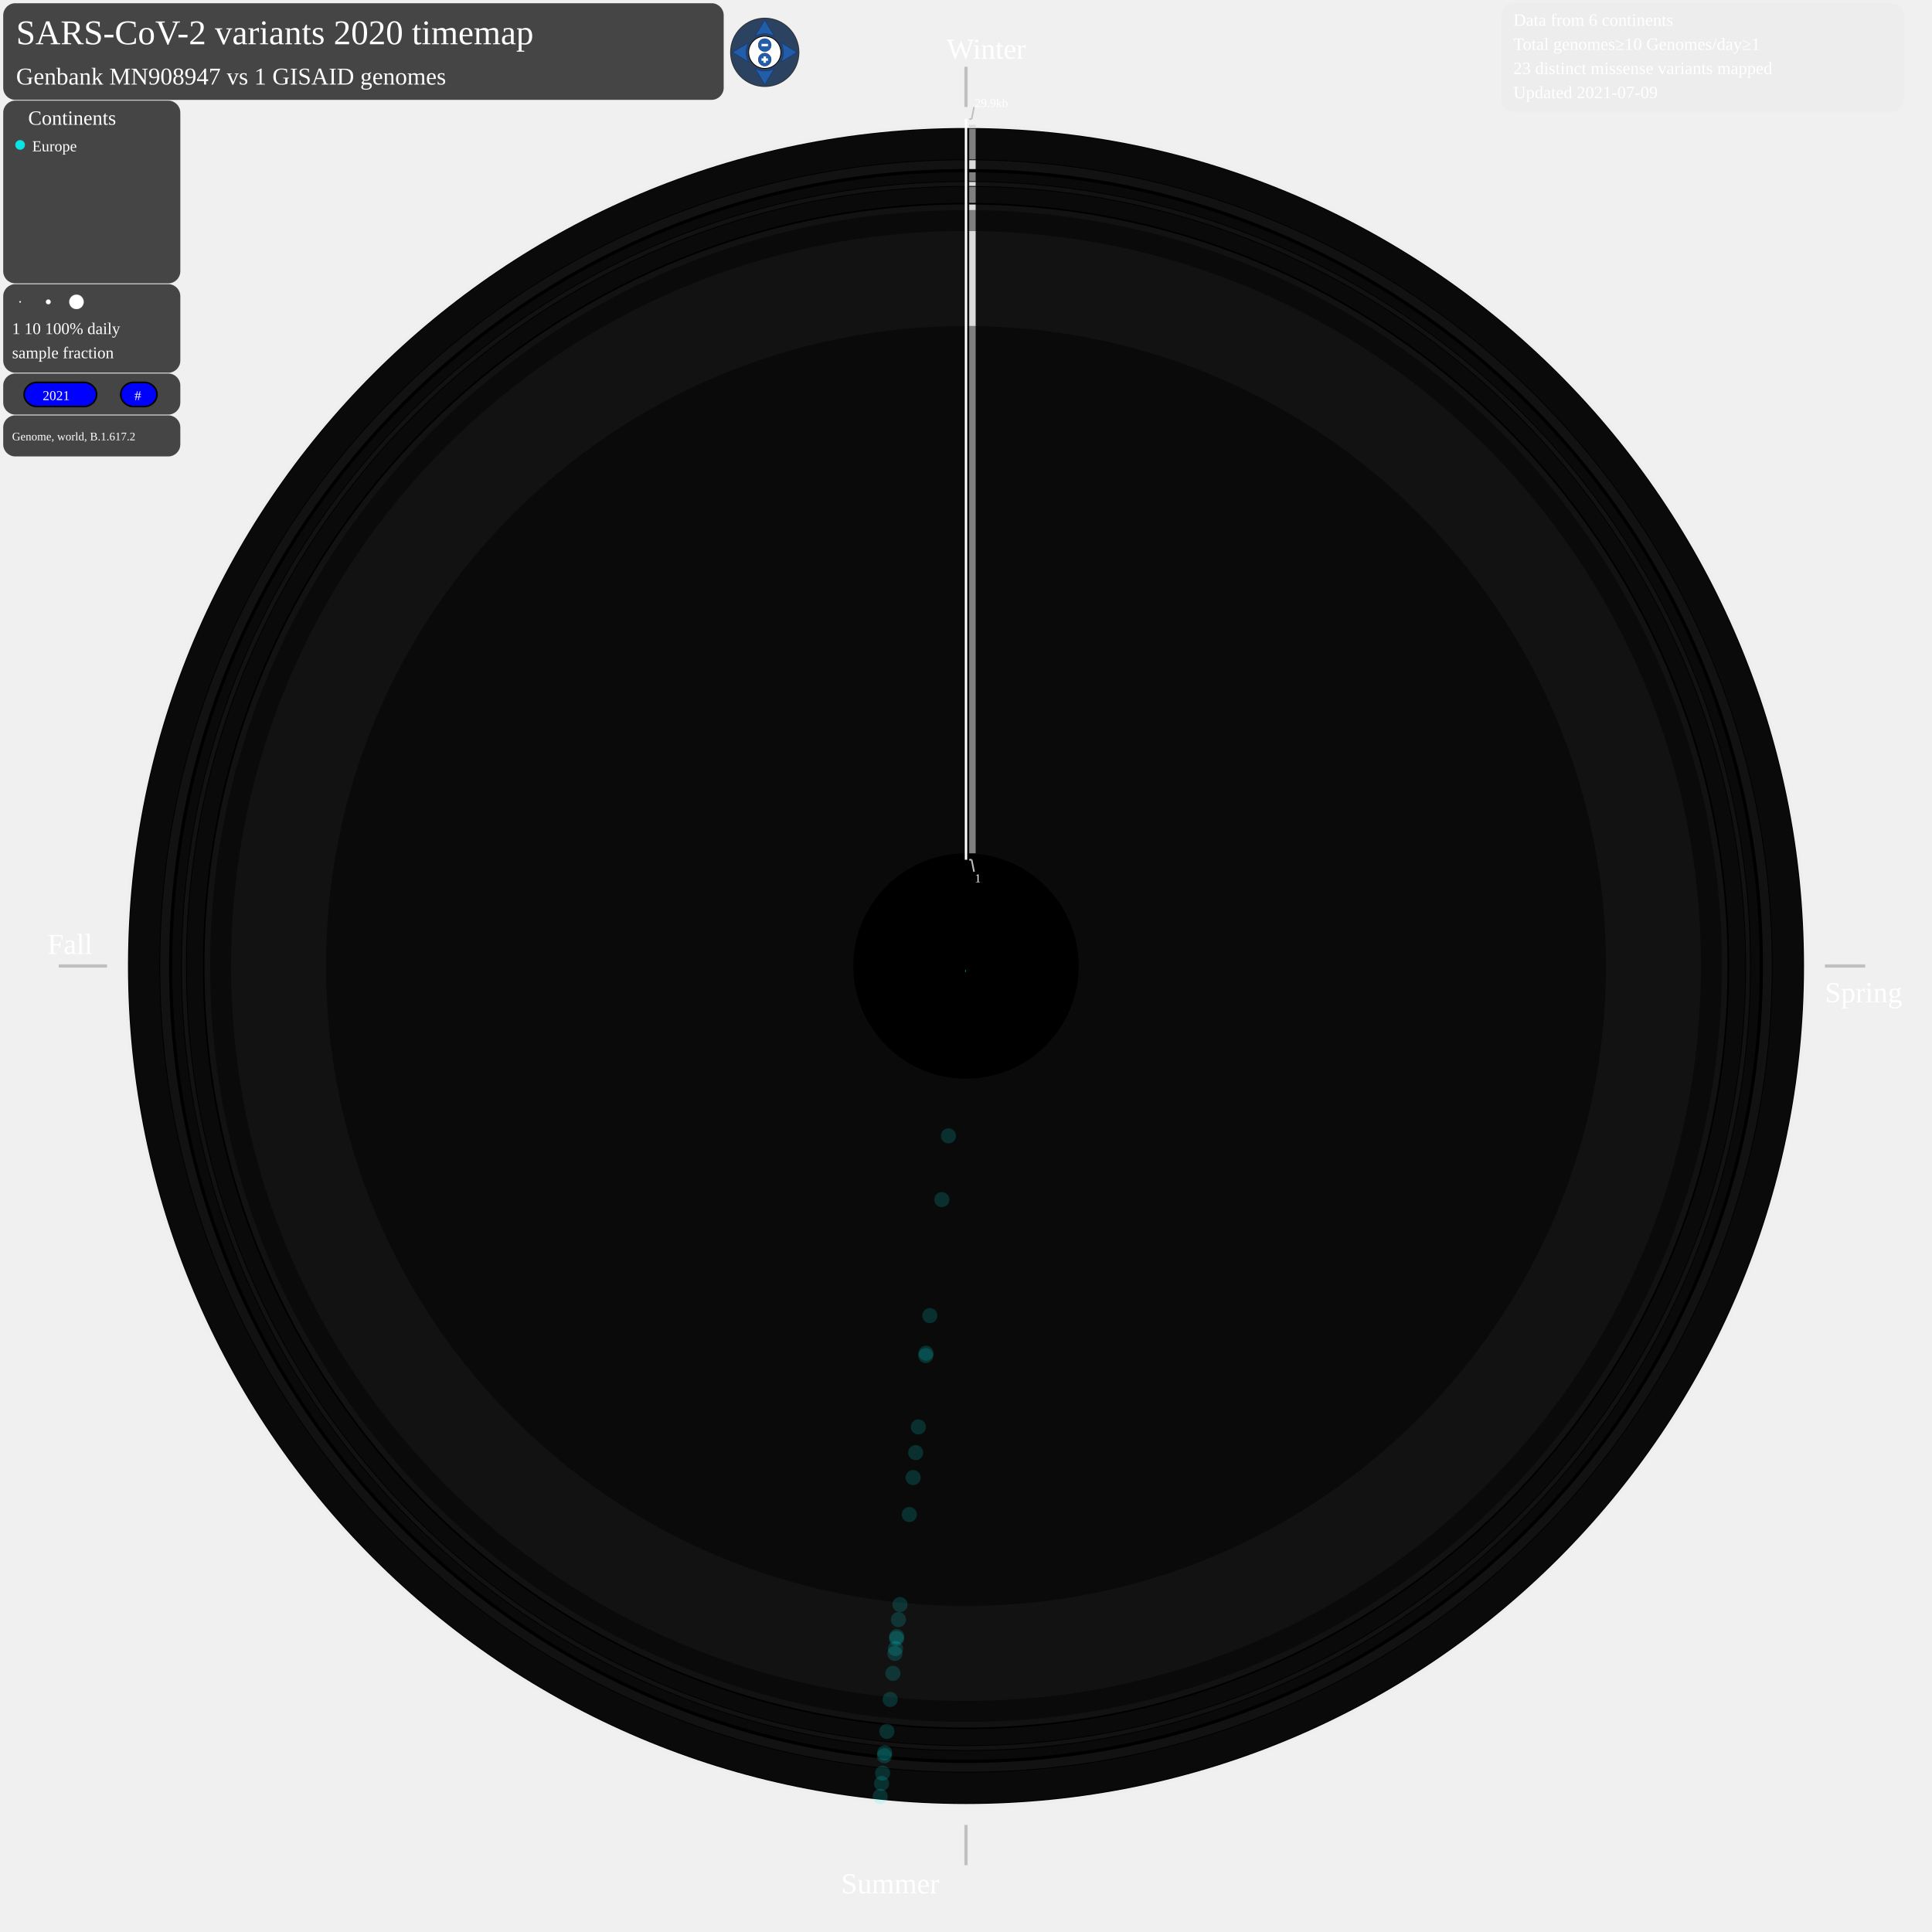
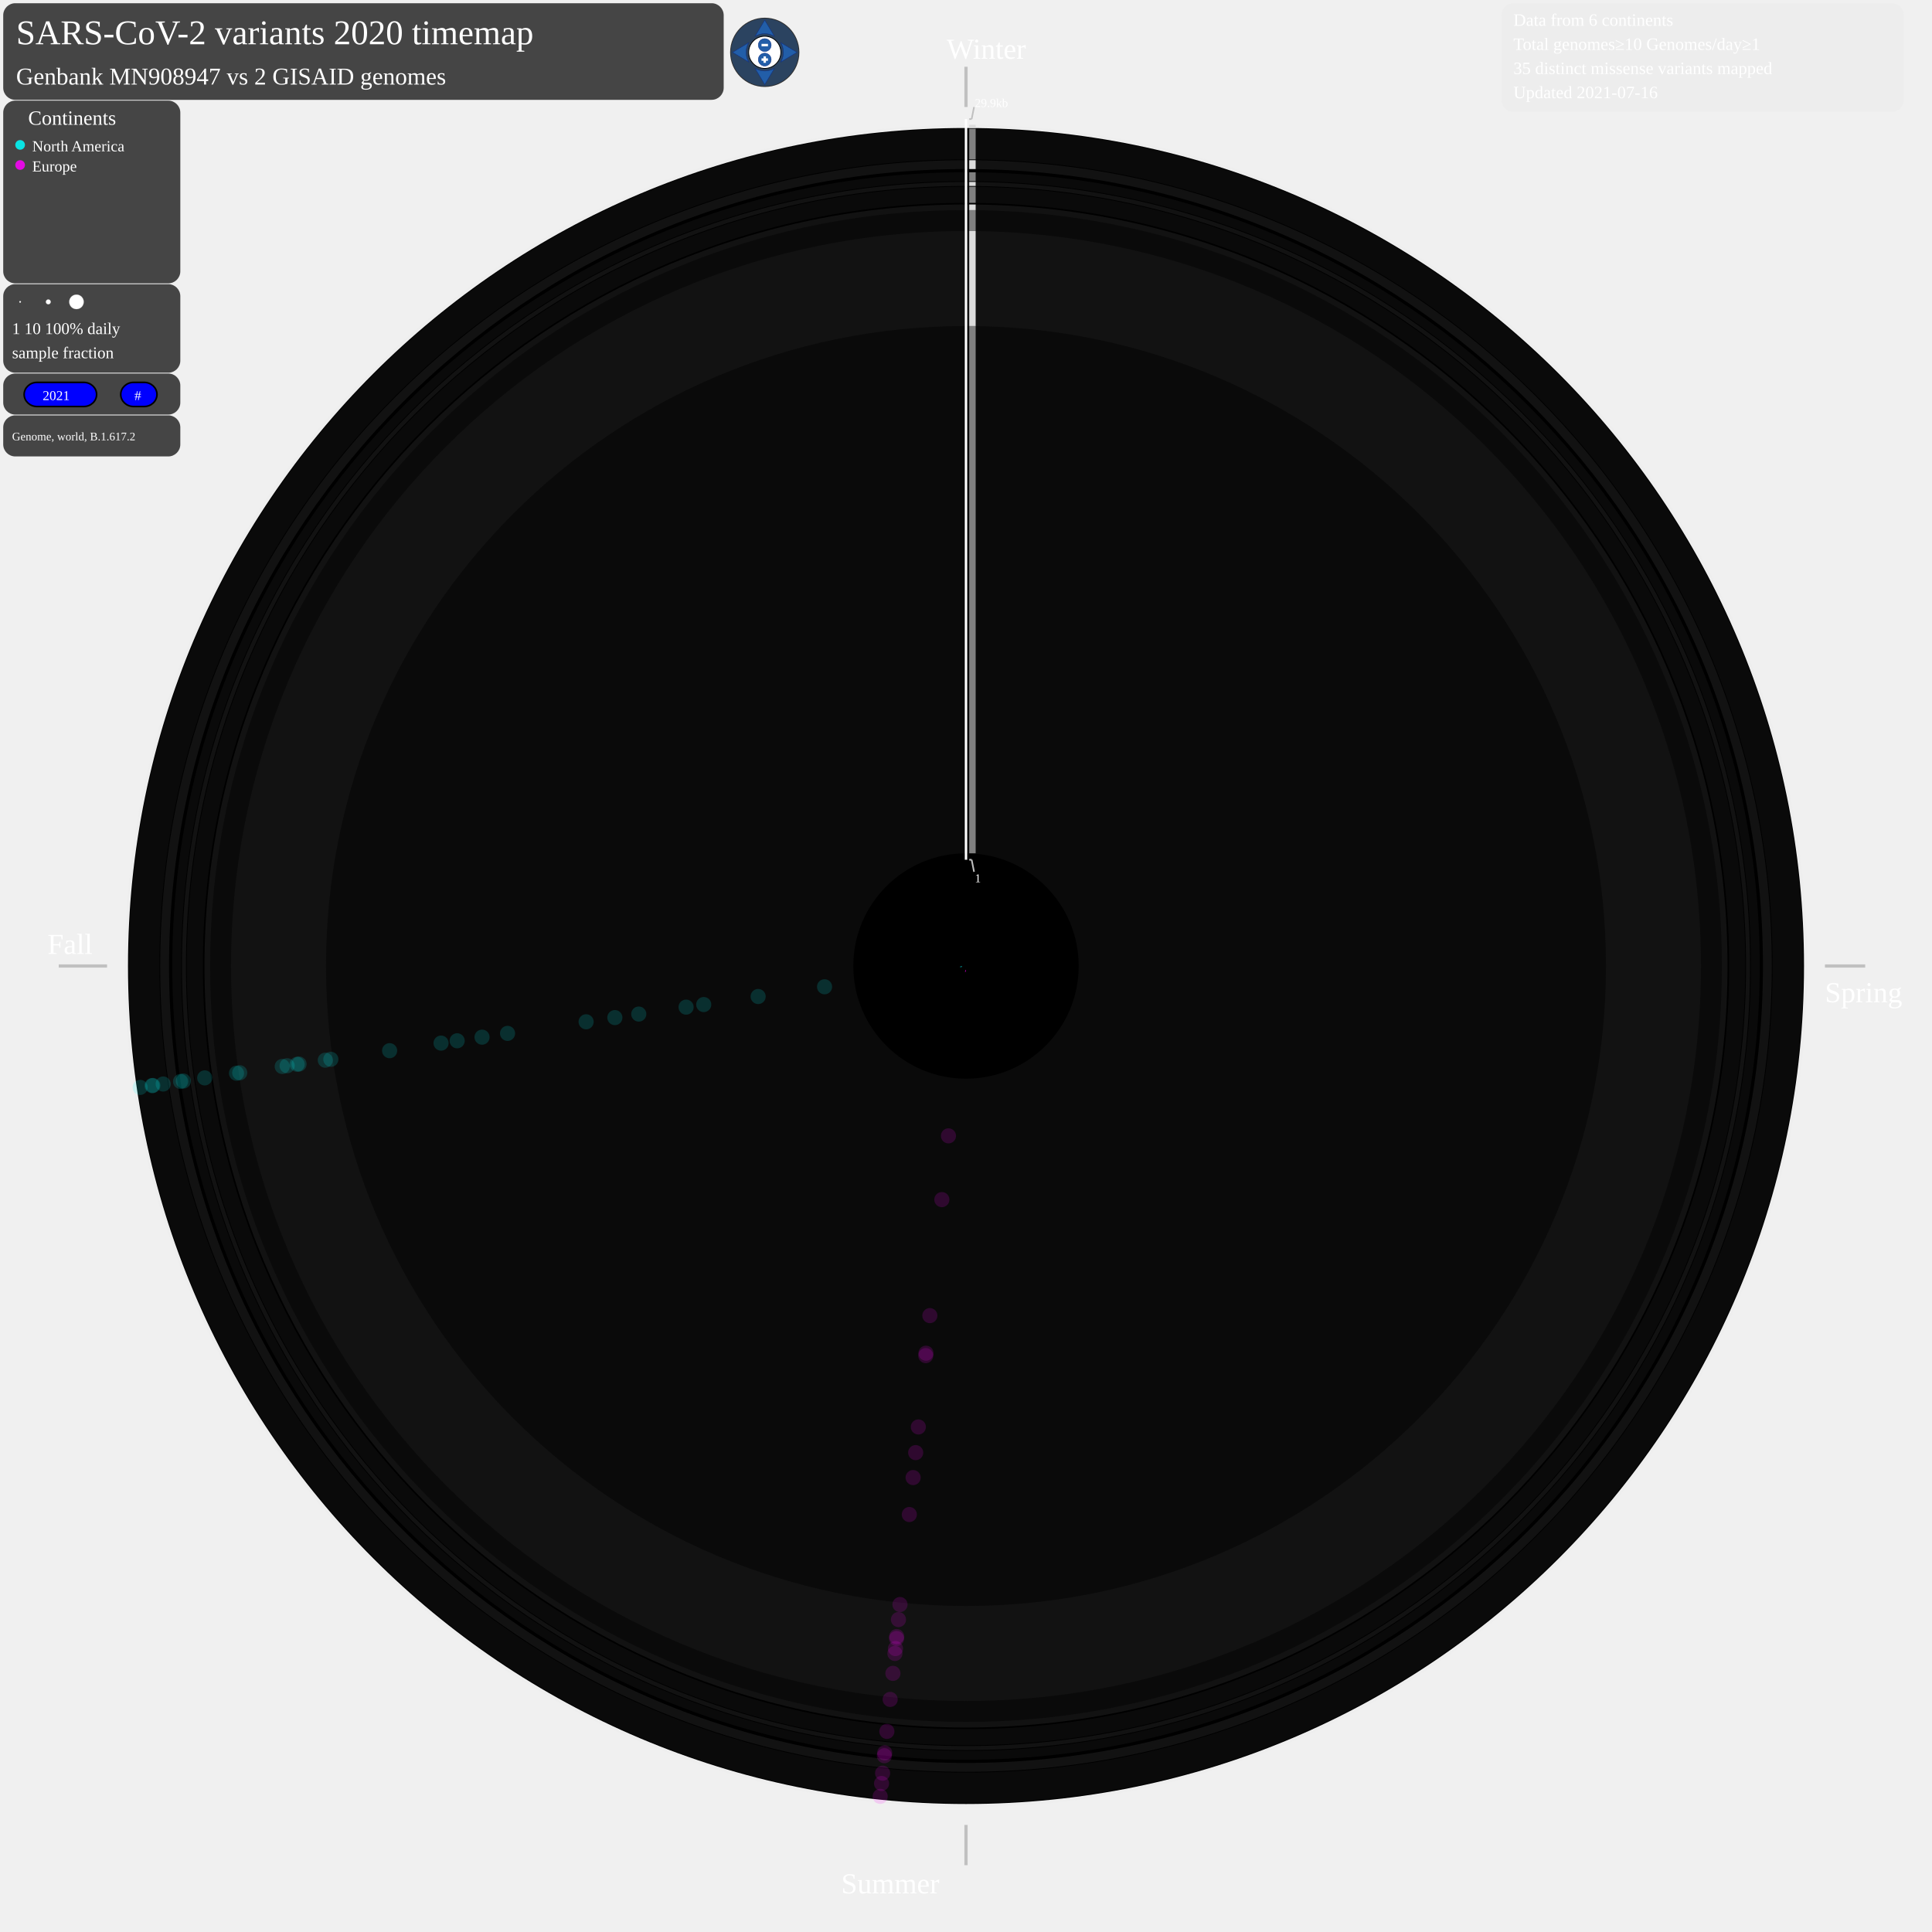
<svg xmlns="http://www.w3.org/2000/svg" width="2400" height="2400" style="background-color:black" viewBox="0 0 2400 2400" id="map-svg">
  <defs>
    <style type="text/css">
	.sb {
	stroke-width:0.8;
	stroke-opacity:0.7;
	}
	.sb:hover {
	stroke-width:0.8;
	stroke-opacity:1.0;
	}
	.compass {
	fill: #fff;
	stroke: #000;
	stroke-width: 1;
	}
	.button {
	fill: #225EA8;
	stroke: #0C2C84;
	stroke-width: 0.5;
	stroke-miterlimit:6;
	stroke-linecap: round;
	}
	.button:hover {
	stroke-width: 1;
	}
	.plus-minus {
	fill: #fff;
	pointer-events: none;
	}
	.legendcol {
	stroke: none;
	fill-opacity:0.85;
	}
	.legendcol:hover {
	fill-opacity:1.0;
	}
	.cv {
	stroke: none;
	fill-opacity:0.15;
	}
	.cv:hover {
	stroke: none;
	fill-opacity:0.8;
+ 	}
+ 	.NorthAmerica {
+ 	stroke: none;
+ 	fill-opacity:0.6;
+ 	}
+ 	.NorthAmerica:hover {
+ 	stroke: none;
+ 	fill-opacity:1.0;
	}
	.Europe {
	stroke: none;
	fill-opacity:0.6;
	}
	.Europe:hover {
	stroke: none;
	fill-opacity:1.0;
	}
	a:link, a:visited {
	cursor: pointer;
	}
	a:hover, a:active {
	outline: dotted 2px yellow;
	}
	g:hover, g:active {
	outline: dotted 2px yellow;
	}
	.static {
	cursor: not-allowed;
	}
	.draggable, .draggable-group {
	cursor: pointer;
	}
	svg text {
	cursor: default;
	-webkit-user-select: none;
	-moz-user-select: none;
	-ms-user-select: none;
	user-select: none;
	}
	</style>
  </defs>
  <text font-size="3.6em" x="20" y="55" fill="white">SARS-CoV-2 variants 2020 timemap</text>
  <g id="matrix-group" transform="matrix(1 0 0 1 0 0)" class="draggable-group">
    <circle cx="1200" cy="1200" r="1045" style="fill:gainsboro;stroke:black;stroke-width:0;fill-opacity:0.085;" />
    <circle cx="1200" cy="1200" r="1041" style="fill:black;stroke:black;stroke-width:0;fill-opacity:1;" />
    <circle cx="1200" cy="1200" r="1040" style="fill:grey;stroke:black;stroke-width:0;fill-opacity:0.085;" />
    <circle cx="1200" cy="1200" r="1002" style="fill:black;stroke:black;stroke-width:0;fill-opacity:1;" />
    <circle cx="1200" cy="1200" r="1001" style="fill:gainsboro;stroke:black;stroke-width:0;fill-opacity:0.085;" />
    <circle cx="1200" cy="1200" r="990" style="fill:black;stroke:black;stroke-width:0;fill-opacity:1;" />
    <circle cx="1200" cy="1200" r="986" style="fill:grey;stroke:black;stroke-width:0;fill-opacity:0.085;" />
    <circle cx="1200" cy="1200" r="975" style="fill:black;stroke:black;stroke-width:0;fill-opacity:1;" />
    <circle cx="1200" cy="1200" r="974" style="fill:gainsboro;stroke:black;stroke-width:0;fill-opacity:0.085;" />
    <circle cx="1200" cy="1200" r="969" style="fill:black;stroke:black;stroke-width:0;fill-opacity:1;" />
    <circle cx="1200" cy="1200" r="968" style="fill:grey;stroke:black;stroke-width:0;fill-opacity:0.085;" />
    <circle cx="1200" cy="1200" r="948" style="fill:black;stroke:black;stroke-width:0;fill-opacity:1;" />
    <circle cx="1200" cy="1200" r="946" style="fill:gainsboro;stroke:black;stroke-width:0;fill-opacity:0.085;" />
    <circle cx="1200" cy="1200" r="939" style="fill:black;stroke:black;stroke-width:0;fill-opacity:1;" />
    <circle cx="1200" cy="1200" r="939" style="fill:grey;stroke:black;stroke-width:0;fill-opacity:0.085;" />
    <circle cx="1200" cy="1200" r="913" style="fill:black;stroke:black;stroke-width:0;fill-opacity:1;" />
    <circle cx="1200" cy="1200" r="913" style="fill:gainsboro;stroke:black;stroke-width:0;fill-opacity:0.085;" />
    <circle cx="1200" cy="1200" r="795" style="fill:black;stroke:black;stroke-width:0;fill-opacity:1;" />
    <circle cx="1200" cy="1200" r="795" style="fill:grey;stroke:black;stroke-width:0;fill-opacity:0.085;" />
    <circle cx="1200" cy="1200" r="140" style="fill:black;stroke:black;stroke-width:0;fill-opacity:1;" />
    <line x1="1200" y1="82.938" x2="1200" y2="132.938" style="stroke:silver;stroke-width:4" />
    <text font-size="3.0em" x="1176" y="72.938" fill="white">Winter</text>
    <line x1="2267" y1="1200" x2="2317" y2="1200" style="stroke:silver;stroke-width:4" />
    <text font-size="3.0em" x="2267" y="1245" fill="white">Spring</text>
    <line x1="1200" y1="2267" x2="1200" y2="2317" style="stroke:silver;stroke-width:4" />
    <text font-size="3.0em" x="1045" y="2352" fill="white">Summer</text>
    <line x1="133" y1="1200" x2="73" y2="1200" style="stroke:silver;stroke-width:4" />
    <text font-size="3.0em" x="59" y="1185" fill="white">Fall</text>
    <g>
      <line x1="1208" y1="1060" x2="1208" y2="405" style="stroke:grey;stroke-width:8" />
    </g>
    <g>
      <line x1="1208" y1="405" x2="1208" y2="287" style="stroke:gainsboro;stroke-width:8" />
    </g>
    <g>
      <line x1="1208" y1="287" x2="1208" y2="261" style="stroke:grey;stroke-width:8" />
    </g>
    <g>
      <line x1="1208" y1="261" x2="1208" y2="254" style="stroke:gainsboro;stroke-width:8" />
    </g>
    <g>
      <line x1="1208" y1="252" x2="1208" y2="232" style="stroke:grey;stroke-width:8" />
    </g>
    <g>
      <line x1="1208" y1="231" x2="1208" y2="226" style="stroke:gainsboro;stroke-width:8" />
    </g>
    <g>
      <line x1="1208" y1="225" x2="1208" y2="214" style="stroke:grey;stroke-width:8" />
    </g>
    <g>
      <line x1="1208" y1="210" x2="1208" y2="199" style="stroke:gainsboro;stroke-width:8" />
    </g>
    <g>
      <line x1="1208" y1="198" x2="1208" y2="160" style="stroke:grey;stroke-width:8" />
    </g>
    <g>
      <line x1="1208" y1="159" x2="1208" y2="155" style="stroke:gainsboro;stroke-width:8" />
    </g>
    <line x1="1200" y1="147.938" x2="1200" y2="1068" style="stroke:white;stroke-width:3" />
    <line x1="1204" y1="147.938" x2="1207" y2="147.938" style="stroke:silver;stroke-width:2" />
    <line x1="1207" y1="147.938" x2="1210" y2="132.938" style="stroke:silver;stroke-width:2" />
    <line x1="1204" y1="1068" x2="1207" y2="1068" style="stroke:silver;stroke-width:2" />
    <line x1="1207" y1="1068" x2="1210" y2="1083" style="stroke:silver;stroke-width:2" />
    <text font-size="1.25em" x="1211" y="132.938" fill="white">29.9kb</text>
    <text font-size="1.25em" x="1211" y="1096" fill="white">1</text>
    <g class="Europe">
-       <line x1="1199.5" y1="1205.0" x2="1199.2" y2="1207.4" style="stroke:cyan;" class="sb" />
-     </g>
-     <g class="Europe">
-       <circle cx="1178.2" cy="1411.0" r="9.4" style="fill:cyan;" class="cv" />
-     </g>
-     <g class="Europe">
-       <circle cx="1170.0" cy="1490.2" r="9.4" style="fill:cyan;" class="cv" />
-     </g>
-     <g class="Europe">
-       <circle cx="1155.1" cy="1634.3" r="9.4" style="fill:cyan;" class="cv" />
-     </g>
-     <g class="Europe">
-       <circle cx="1150.3" cy="1681.0" r="9.4" style="fill:cyan;" class="cv" />
-     </g>
-     <g class="Europe">
-       <circle cx="1150.0" cy="1684.0" r="9.4" style="fill:cyan;" class="cv" />
-     </g>
-     <g class="Europe">
-       <circle cx="1140.8" cy="1772.6" r="9.4" style="fill:cyan;" class="cv" />
-     </g>
-     <g class="Europe">
-       <circle cx="1137.5" cy="1804.5" r="9.4" style="fill:cyan;" class="cv" />
-     </g>
-     <g class="Europe">
-       <circle cx="1134.3" cy="1835.5" r="9.4" style="fill:cyan;" class="cv" />
-     </g>
-     <g class="Europe">
-       <circle cx="1129.6" cy="1881.4" r="9.4" style="fill:cyan;" class="cv" />
-     </g>
-     <g class="Europe">
-       <circle cx="1118.0" cy="1993.2" r="9.4" style="fill:cyan;" class="cv" />
-     </g>
-     <g class="Europe">
-       <circle cx="1116.1" cy="2011.9" r="9.4" style="fill:cyan;" class="cv" />
-     </g>
-     <g class="Europe">
-       <circle cx="1113.9" cy="2033.0" r="9.4" style="fill:cyan;" class="cv" />
-     </g>
-     <g class="Europe">
-       <circle cx="1113.7" cy="2035.4" r="9.4" style="fill:cyan;" class="cv" />
-     </g>
-     <g class="Europe">
-       <circle cx="1112.4" cy="2047.9" r="9.4" style="fill:cyan;" class="cv" />
-     </g>
-     <g class="Europe">
-       <circle cx="1111.7" cy="2054.0" r="9.4" style="fill:cyan;" class="cv" />
-     </g>
-     <g class="Europe">
-       <circle cx="1109.2" cy="2078.7" r="9.4" style="fill:cyan;" class="cv" />
-     </g>
-     <g class="Europe">
-       <circle cx="1105.8" cy="2111.1" r="9.4" style="fill:cyan;" class="cv" />
-     </g>
-     <g class="Europe">
-       <circle cx="1101.7" cy="2150.8" r="9.4" style="fill:cyan;" class="cv" />
-     </g>
-     <g class="Europe">
-       <circle cx="1099.0" cy="2177.5" r="9.4" style="fill:cyan;" class="cv" />
-     </g>
-     <g class="Europe">
-       <circle cx="1098.6" cy="2181.0" r="9.4" style="fill:cyan;" class="cv" />
-     </g>
-     <g class="Europe">
-       <circle cx="1096.4" cy="2202.7" r="9.4" style="fill:cyan;" class="cv" />
-     </g>
-     <g class="Europe">
-       <circle cx="1095.1" cy="2215.5" r="9.4" style="fill:cyan;" class="cv" />
-     </g>
-     <g class="Europe">
-       <circle cx="1093.4" cy="2231.5" r="9.4" style="fill:cyan;" class="cv" />
+       <line x1="1199.5" y1="1205.0" x2="1199.2" y2="1207.4" style="stroke:fuchsia;" class="sb" />
+     </g>
+     <g class="Europe">
+       <circle cx="1178.2" cy="1411.0" r="9.4" style="fill:fuchsia;" class="cv" />
+     </g>
+     <g class="Europe">
+       <circle cx="1170.0" cy="1490.2" r="9.4" style="fill:fuchsia;" class="cv" />
+     </g>
+     <g class="Europe">
+       <circle cx="1155.1" cy="1634.3" r="9.4" style="fill:fuchsia;" class="cv" />
+     </g>
+     <g class="Europe">
+       <circle cx="1150.3" cy="1681.0" r="9.4" style="fill:fuchsia;" class="cv" />
+     </g>
+     <g class="Europe">
+       <circle cx="1150.0" cy="1684.0" r="9.4" style="fill:fuchsia;" class="cv" />
+     </g>
+     <g class="Europe">
+       <circle cx="1140.8" cy="1772.6" r="9.4" style="fill:fuchsia;" class="cv" />
+     </g>
+     <g class="Europe">
+       <circle cx="1137.5" cy="1804.5" r="9.4" style="fill:fuchsia;" class="cv" />
+     </g>
+     <g class="Europe">
+       <circle cx="1134.3" cy="1835.5" r="9.4" style="fill:fuchsia;" class="cv" />
+     </g>
+     <g class="Europe">
+       <circle cx="1129.6" cy="1881.4" r="9.4" style="fill:fuchsia;" class="cv" />
+     </g>
+     <g class="Europe">
+       <circle cx="1118.0" cy="1993.2" r="9.4" style="fill:fuchsia;" class="cv" />
+     </g>
+     <g class="Europe">
+       <circle cx="1116.1" cy="2011.9" r="9.4" style="fill:fuchsia;" class="cv" />
+     </g>
+     <g class="Europe">
+       <circle cx="1113.9" cy="2033.0" r="9.4" style="fill:fuchsia;" class="cv" />
+     </g>
+     <g class="Europe">
+       <circle cx="1113.7" cy="2035.4" r="9.4" style="fill:fuchsia;" class="cv" />
+     </g>
+     <g class="Europe">
+       <circle cx="1112.4" cy="2047.9" r="9.4" style="fill:fuchsia;" class="cv" />
+     </g>
+     <g class="Europe">
+       <circle cx="1111.7" cy="2054.0" r="9.4" style="fill:fuchsia;" class="cv" />
+     </g>
+     <g class="Europe">
+       <circle cx="1109.2" cy="2078.7" r="9.4" style="fill:fuchsia;" class="cv" />
+     </g>
+     <g class="Europe">
+       <circle cx="1105.8" cy="2111.1" r="9.4" style="fill:fuchsia;" class="cv" />
+     </g>
+     <g class="Europe">
+       <circle cx="1101.7" cy="2150.8" r="9.4" style="fill:fuchsia;" class="cv" />
+     </g>
+     <g class="Europe">
+       <circle cx="1099.0" cy="2177.5" r="9.4" style="fill:fuchsia;" class="cv" />
+     </g>
+     <g class="Europe">
+       <circle cx="1098.6" cy="2181.0" r="9.4" style="fill:fuchsia;" class="cv" />
+     </g>
+     <g class="Europe">
+       <circle cx="1096.4" cy="2202.7" r="9.4" style="fill:fuchsia;" class="cv" />
+     </g>
+     <g class="Europe">
+       <circle cx="1095.1" cy="2215.5" r="9.4" style="fill:fuchsia;" class="cv" />
+     </g>
+     <g class="Europe">
+       <circle cx="1093.4" cy="2231.5" r="9.4" style="fill:fuchsia;" class="cv" />
+     </g>
+     <g class="NorthAmerica">
+       <line x1="1195.1" y1="1200.7" x2="1192.7" y2="1201.1" style="stroke:cyan;" class="sb" />
+     </g>
+     <g class="NorthAmerica">
+       <circle cx="1024.3" cy="1225.8" r="9.4" style="fill:cyan;" class="cv" />
+     </g>
+     <g class="NorthAmerica">
+       <circle cx="941.8" cy="1237.9" r="9.4" style="fill:cyan;" class="cv" />
+     </g>
+     <g class="NorthAmerica">
+       <circle cx="874.2" cy="1247.9" r="9.4" style="fill:cyan;" class="cv" />
+     </g>
+     <g class="NorthAmerica">
+       <circle cx="852.3" cy="1251.1" r="9.4" style="fill:cyan;" class="cv" />
+     </g>
+     <g class="NorthAmerica">
+       <circle cx="793.5" cy="1259.7" r="9.4" style="fill:cyan;" class="cv" />
+     </g>
+     <g class="NorthAmerica">
+       <circle cx="763.8" cy="1264.1" r="9.4" style="fill:cyan;" class="cv" />
+     </g>
+     <g class="NorthAmerica">
+       <circle cx="728.1" cy="1269.3" r="9.4" style="fill:cyan;" class="cv" />
+     </g>
+     <g class="NorthAmerica">
+       <circle cx="630.5" cy="1283.7" r="9.4" style="fill:cyan;" class="cv" />
+     </g>
+     <g class="NorthAmerica">
+       <circle cx="598.8" cy="1288.4" r="9.4" style="fill:cyan;" class="cv" />
+     </g>
+     <g class="NorthAmerica">
+       <circle cx="567.9" cy="1292.9" r="9.4" style="fill:cyan;" class="cv" />
+     </g>
+     <g class="NorthAmerica">
+       <circle cx="547.9" cy="1295.8" r="9.4" style="fill:cyan;" class="cv" />
+     </g>
+     <g class="NorthAmerica">
+       <circle cx="484.0" cy="1305.2" r="9.4" style="fill:cyan;" class="cv" />
+     </g>
+     <g class="NorthAmerica">
+       <circle cx="411.0" cy="1315.9" r="9.4" style="fill:cyan;" class="cv" />
+     </g>
+     <g class="NorthAmerica">
+       <circle cx="404.1" cy="1317.0" r="9.4" style="fill:cyan;" class="cv" />
+     </g>
+     <g class="NorthAmerica">
+       <circle cx="371.5" cy="1321.8" r="9.4" style="fill:cyan;" class="cv" />
+     </g>
+     <g class="NorthAmerica">
+       <circle cx="369.1" cy="1322.1" r="9.4" style="fill:cyan;" class="cv" />
+     </g>
+     <g class="NorthAmerica">
+       <circle cx="356.7" cy="1323.9" r="9.4" style="fill:cyan;" class="cv" />
+     </g>
+     <g class="NorthAmerica">
+       <circle cx="350.6" cy="1324.8" r="9.4" style="fill:cyan;" class="cv" />
+     </g>
+     <g class="NorthAmerica">
+       <circle cx="297.8" cy="1332.6" r="9.4" style="fill:cyan;" class="cv" />
+     </g>
+     <g class="NorthAmerica">
+       <circle cx="293.8" cy="1333.2" r="9.4" style="fill:cyan;" class="cv" />
+     </g>
+     <g class="NorthAmerica">
+       <circle cx="254.3" cy="1339.0" r="9.4" style="fill:cyan;" class="cv" />
+     </g>
+     <g class="NorthAmerica">
+       <circle cx="227.8" cy="1342.9" r="9.4" style="fill:cyan;" class="cv" />
+     </g>
+     <g class="NorthAmerica">
+       <circle cx="224.3" cy="1343.4" r="9.4" style="fill:cyan;" class="cv" />
+     </g>
+     <g class="NorthAmerica">
+       <circle cx="202.7" cy="1346.6" r="9.4" style="fill:cyan;" class="cv" />
+     </g>
+     <g class="NorthAmerica">
+       <circle cx="189.9" cy="1348.4" r="9.4" style="fill:cyan;" class="cv" />
+     </g>
+     <g class="NorthAmerica">
+       <circle cx="188.9" cy="1348.6" r="9.4" style="fill:cyan;" class="cv" />
+     </g>
+     <g class="NorthAmerica">
+       <circle cx="174.1" cy="1350.8" r="9.4" style="fill:cyan;" class="cv" />
    </g>
  </g>
  <rect x="4" y="4" width="895" height="120" rx="15" style="fill:#1B1B1B;stroke-width:0;fill-opacity:0.8;" />
  <a href="https://bcgsc.github.io/SARS2">
    <text font-size="3.6em" x="20" y="55" fill="white">SARS-CoV-2 variants 2020 timemap</text>
  </a>
-   <text font-size="2.5em" x="20" y="105" fill="white">Genbank MN908947 vs 1 GISAID genomes</text>
+   <text font-size="2.5em" x="20" y="105" fill="white">Genbank MN908947 vs 2 GISAID genomes</text>
  <circle cx="950" cy="65" r="43" fill="black" opacity="0.8" />
  <circle cx="950" cy="65" r="42" fill="#225EA8" opacity="0.4" />
  <path class="button" d="M950 25 l12   20 a40, 70 0 0,0 -24,  0z" />
  <path class="button" d="M910 65 l20  -12 a70, 40 0 0,0   0, 24z" />
  <path class="button" d="M950 105 l12  -20 a40, 70 0 0,1 -24,  0z" />
  <path class="button" d="M990 65 l-20 -12 a70, 40 0 0,1   0, 24z" />
  <circle class="compass" cx="950" cy="65" r="20" />
  <circle class="button" cx="950" cy="56" r="8" />
  <circle class="button" cx="950" cy="74" r="8" />
  <rect class="plus-minus" x="946" y="54.5" width="8" height="3" />
  <rect class="plus-minus" x="946" y="72.5" width="8" height="3" />
  <rect class="plus-minus" x="948.5" y="70" width="3" height="8" />
  <rect x="4" y="125" width="220" height="227" rx="15" style="fill:#1B1B1B;stroke-width:0;fill-opacity:0.8;" />
  <rect x="4" y="353" width="220" height="110" rx="15" style="fill:#1B1B1B;stroke-width:0;fill-opacity:0.8;" />
  <rect x="4" y="464" width="220" height="51" rx="15" style="fill:#1B1B1B;stroke-width:0;fill-opacity:0.8;" />
  <rect x="4" y="516" width="220" height="51" rx="15" style="fill:#1B1B1B;stroke-width:0;fill-opacity:0.8;" />
  <text font-size="1.2em" x="15" y="547" fill="white">Genome, world, B.1.617.2</text>
  <a href="https://bcgsc.github.io/SARS2_2021/2021ratioSARS2B1617-2.svg">
    <rect x="30" y="475" width="90" height="30" rx="16" style="fill:blue;stroke:black;stroke-width:2;" />
    <text font-size="1.4em" x="53" y="497" fill="white">2021</text>
  </a>
  <a href="https://bcgsc.github.io/SARS2/2020SARS2B1617-2.svg">
    <rect x="150" y="475" width="45" height="30" rx="16" style="fill:blue;stroke:black;stroke-width:2;" />
    <text font-size="1.4em" x="167" y="497" fill="white">#</text>
  </a>
  <text font-size="2.1em" x="35" y="155" fill="white">Continents</text>
-   <g class="Europe">
+   <g class="NorthAmerica">
    <circle cx="25" cy="180" r="6" style="fill:cyan;stroke:black;stroke-width:0;" class="legendcol" />
  </g>
-   <text font-size="1.6em" x="40" y="188" fill="white">Europe</text>
+   <text font-size="1.6em" x="40" y="188" fill="white">North America</text>
+   <g class="Europe">
+     <circle cx="25" cy="205" r="6" style="fill:fuchsia;stroke:black;stroke-width:0;" class="legendcol" />
+   </g>
+   <text font-size="1.6em" x="40" y="213" fill="white">Europe</text>
  <circle cx="25" cy="375" r="1" style="fill:white;stroke:lightgrey;stroke-width:0.2;" />
  <circle cx="60" cy="375" r="3" style="fill:white;stroke:lightgrey;stroke-width:0.2;" />
  <circle cx="95" cy="375" r="9" style="fill:white;stroke:lightgrey;stroke-width:0.2;" />
  <text font-size="1.7em" x="15" y="415" fill="white">1      10        100% daily</text>
  <text font-size="1.7em" x="15" y="445" fill="white">sample fraction</text>
  <rect x="1865" y="4" width="500" height="135" rx="15" style="fill:gainsboro;stroke-width:0;fill-opacity:0.15;" />
  <text font-size="1.8em" x="1880" y="32" fill="white">Data from 6 continents</text>
  <text font-size="1.8em" x="1880" y="62" fill="white">Total genomes≥10  Genomes/day≥1</text>
-   <text font-size="1.8em" x="1880" y="92" fill="white">23 distinct missense variants mapped</text>
-   <text font-size="1.8em" x="1880" y="122" fill="white">Updated 2021-07-09</text>
+   <text font-size="1.8em" x="1880" y="92" fill="white">35 distinct missense variants mapped</text>
+   <text font-size="1.8em" x="1880" y="122" fill="white">Updated 2021-07-16</text>
</svg>
